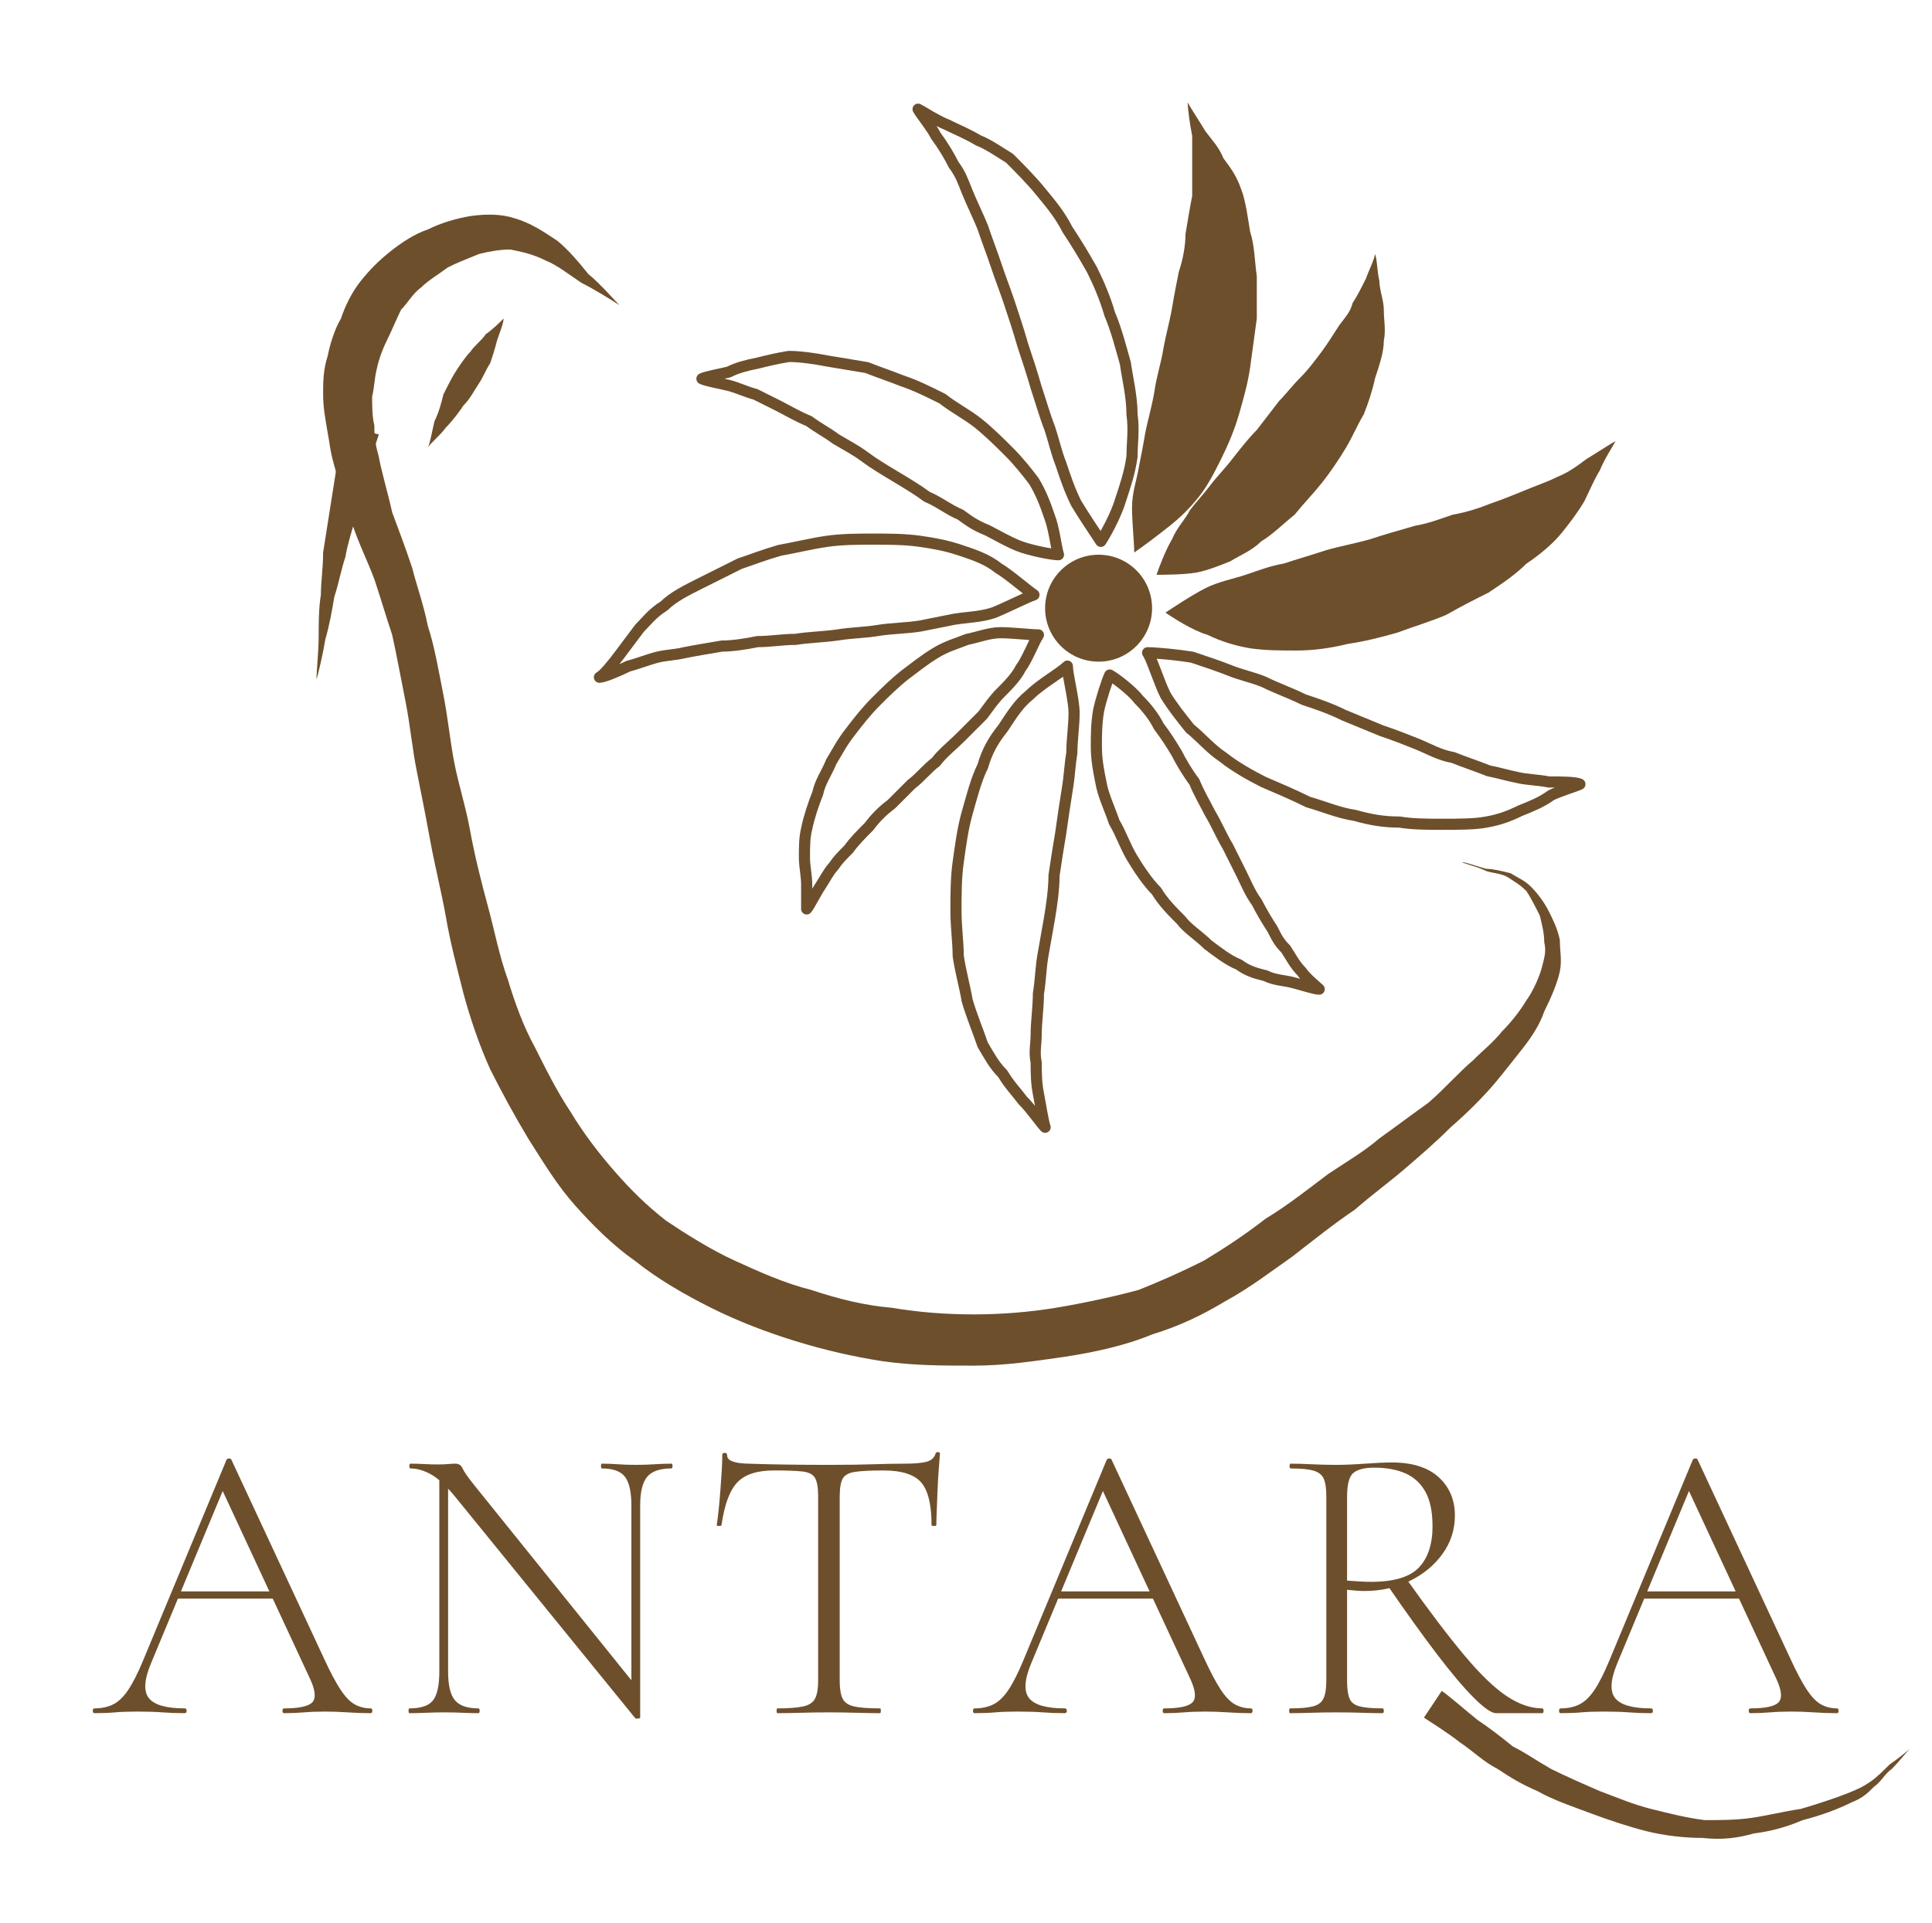
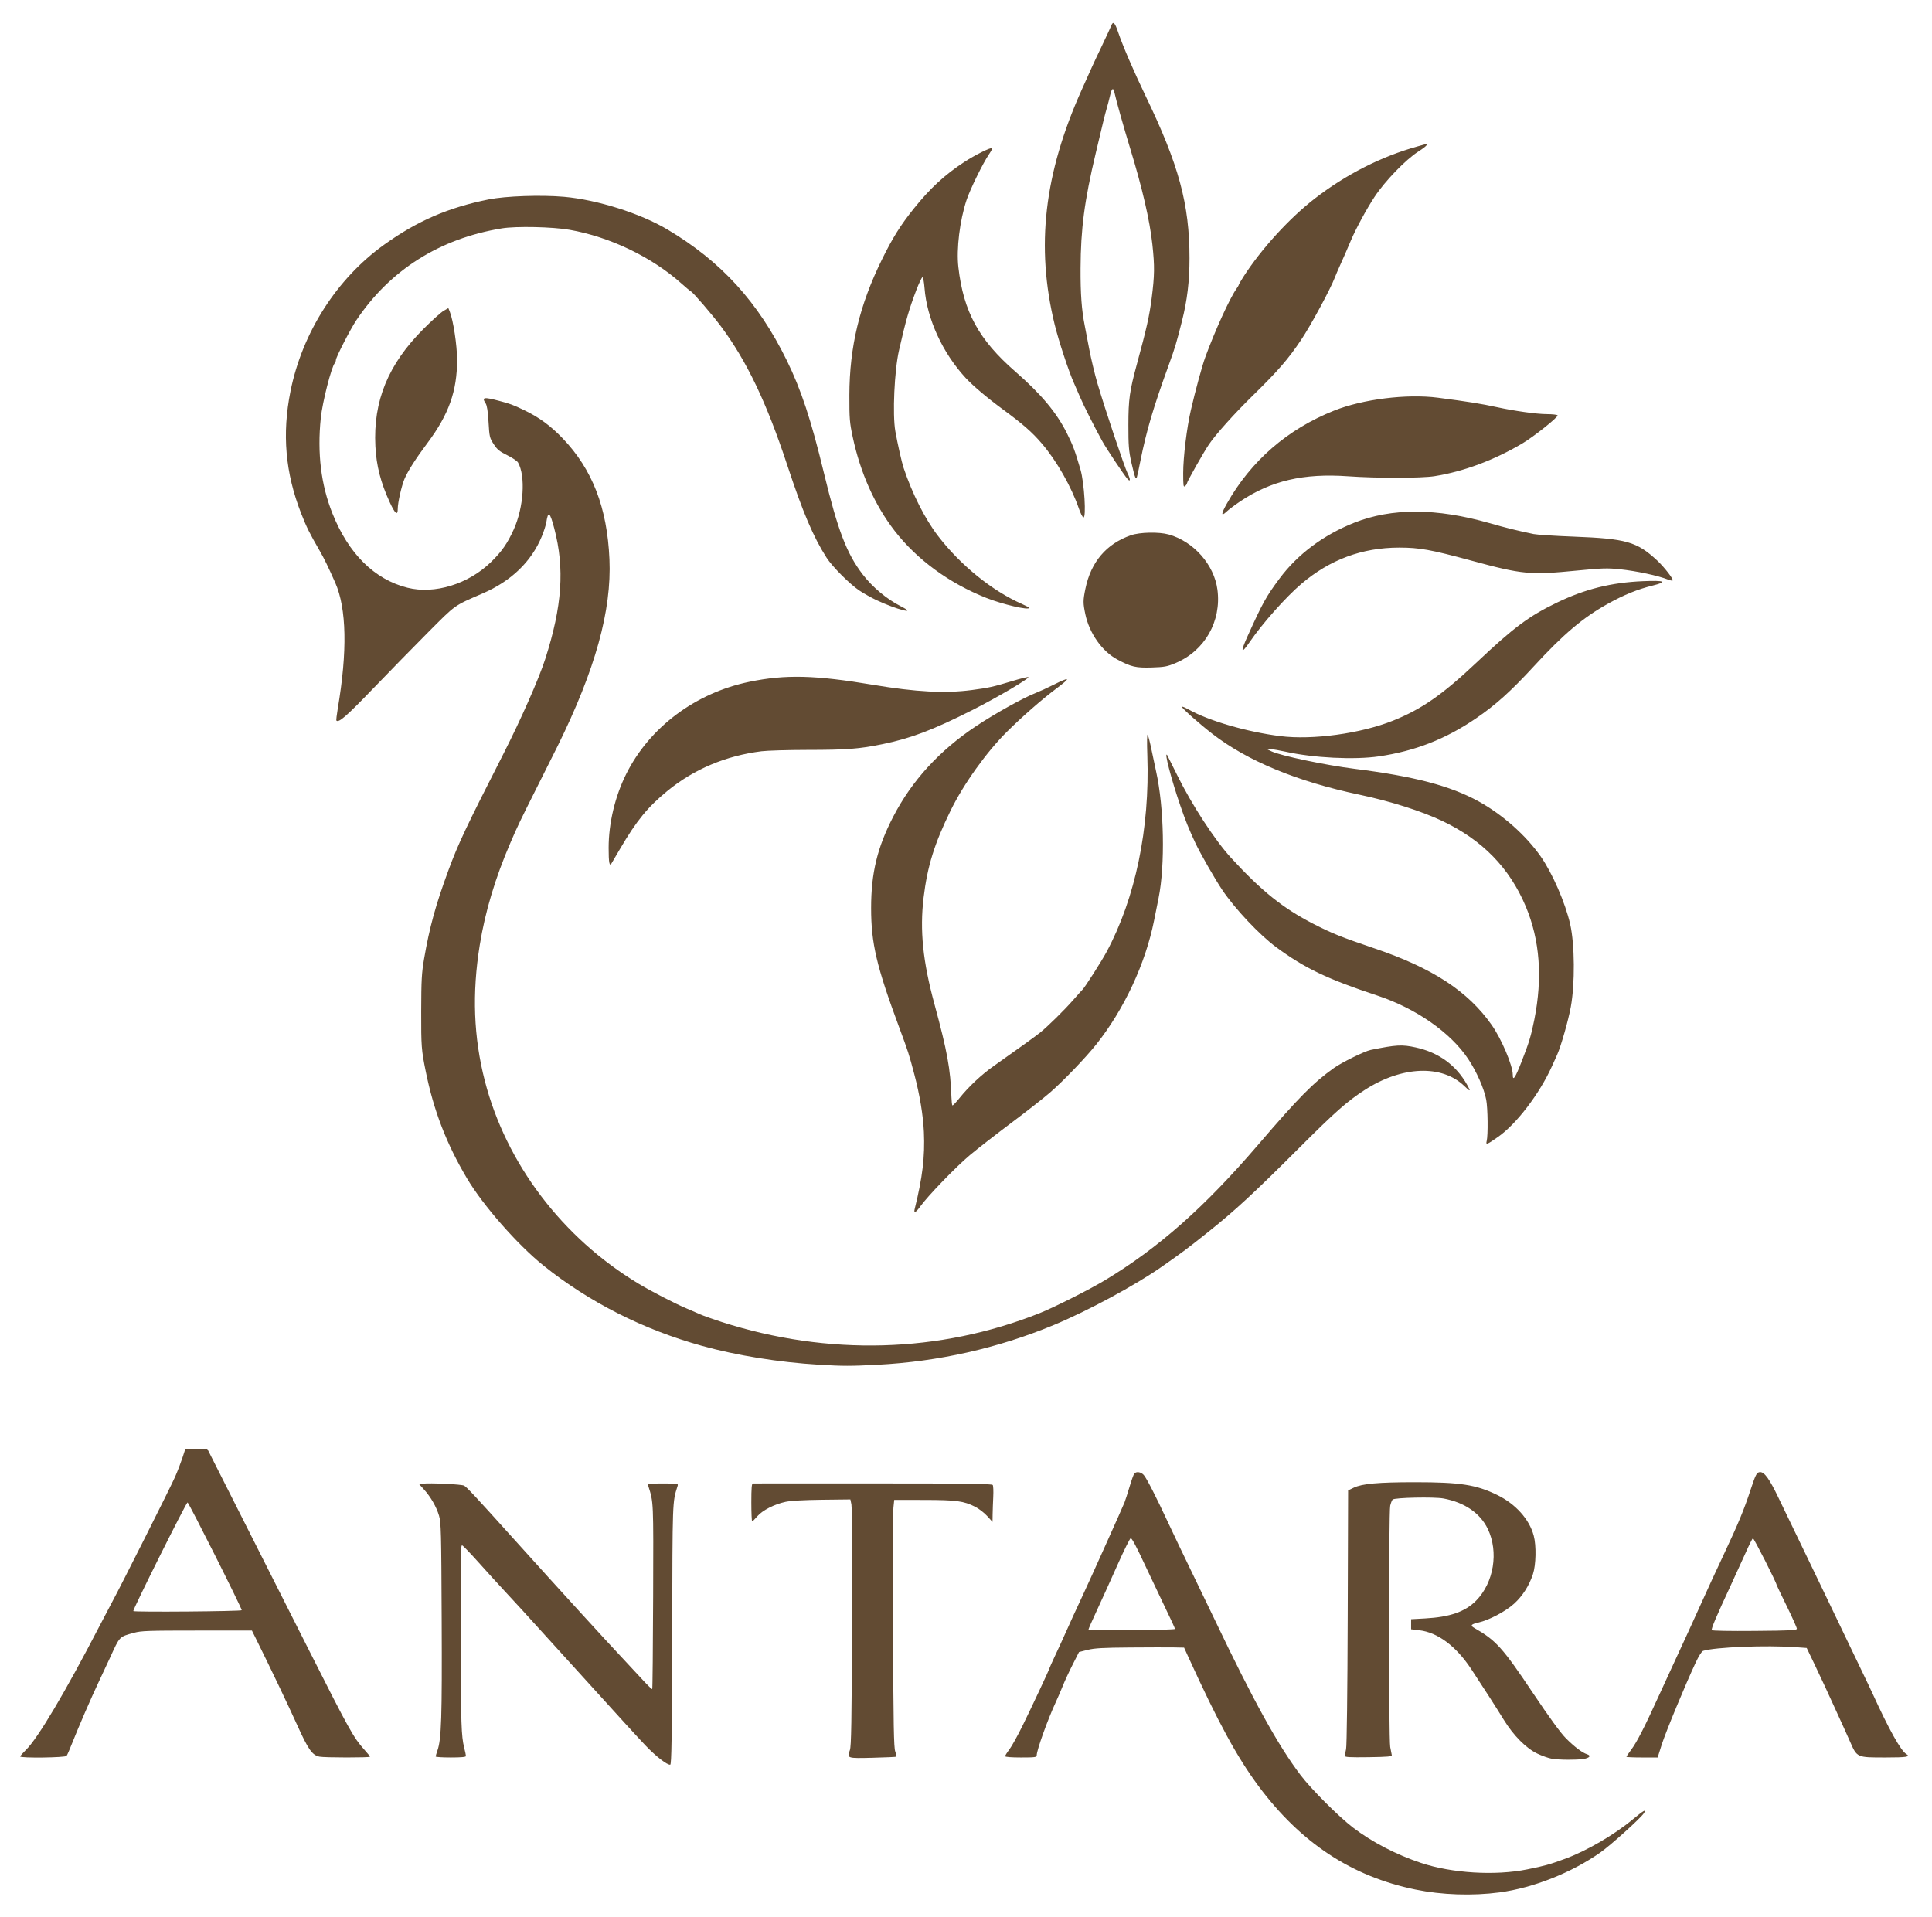
- <svg xmlns="http://www.w3.org/2000/svg" viewBox="-138 -51 867 863" width="867" height="863" role="img" color="#6E4F2C" fill="none">
-   <g fill="currentColor">
-     <path d="M 140,86 C 138,84 131,76 126,72 C 122,67 117,61 112,57 C 106,53 100,49 93,47 C 87,45 80,45 73,46 C 67,47 60,49 54,52 C 48,54 42,58 37,62 C 32,66 28,70 24,75 C 20,80 17,86 15,92 C 12,97 10,104 9,109 C 7,115 7,121 7,126 C 7,132 8,137 9,143 C 10,148 10,151 12,158 C 14,165 17,176 20,184 C 23,193 27,201 30,209 C 33,218 35,225 38,234 C 40,243 42,254 44,264 C 46,274 47,285 49,295 C 51,305 53,315 55,326 C 57,337 60,349 62,360 C 64,372 67,383 70,395 C 73,406 77,418 82,429 C 87,439 93,450 99,460 C 106,471 112,481 120,490 C 128,499 137,508 147,515 C 157,523 169,530 181,536 C 193,542 206,547 219,551 C 232,555 245,558 258,560 C 272,562 285,562 299,562 C 313,562 326,560 340,558 C 353,556 367,553 379,548 C 392,544 402,539 412,533 C 423,527 432,520 442,513 C 451,506 461,498 470,492 C 478,485 485,480 492,474 C 499,468 506,462 513,455 C 520,449 528,441 533,435 C 538,429 541,425 545,420 C 549,415 553,409 555,403 C 558,397 561,390 562,385 C 563,380 562,376 562,371 C 561,366 559,362 557,358 C 555,354 552,350 549,347 C 546,344 543,343 540,341 C 536,340 532,339 529,339 C 525,338 520,336 518,336 L 518,336 C 520,337 525,338 529,340 C 532,341 536,341 539,343 C 542,345 544,346 547,349 C 549,352 551,356 553,360 C 554,364 555,368 555,372 C 556,376 555,379 554,383 C 553,387 550,394 547,398 C 544,403 540,408 536,412 C 532,417 528,420 523,425 C 517,430 510,438 503,444 C 496,449 488,455 481,460 C 474,466 467,470 458,476 C 450,482 440,490 430,496 C 421,503 412,509 402,515 C 392,520 383,524 373,528 C 362,531 348,534 336,536 C 324,538 311,539 299,539 C 286,539 274,538 262,536 C 250,535 238,532 226,528 C 214,525 203,520 192,515 C 181,510 170,503 161,497 C 152,490 145,483 138,475 C 131,467 124,458 118,448 C 112,439 107,429 102,419 C 97,410 93,399 90,389 C 86,378 84,367 81,356 C 78,345 75,333 73,322 C 71,311 68,302 66,292 C 64,282 63,271 61,261 C 59,251 57,239 54,230 C 52,220 49,212 47,204 C 44,195 41,187 38,179 C 36,170 33,160 32,154 C 30,147 30,144 30,140 C 29,136 29,131 29,127 C 30,123 30,119 31,115 C 32,110 34,105 36,101 C 38,97 40,92 42,88 C 45,85 47,81 51,78 C 54,75 59,72 63,69 C 67,67 72,65 77,63 C 81,62 86,61 91,61 C 96,62 101,63 107,66 C 112,68 117,72 123,76 C 129,79 137,84 140,86 Z" />
-     <path d="M 16,140 C 16,143 14,153 13,159 C 12,165 11,172 10,178 C 9,184 8,191 7,197 C 7,204 6,210 6,216 C 5,222 5,229 5,235 C 5,241 4,251 4,254 L 4,254 C 5,251 7,242 8,236 C 10,229 11,223 12,217 C 14,211 15,205 17,199 C 18,193 20,187 22,180 C 23,174 25,168 27,162 C 28,156 31,147 32,144 Z" />
-     <path d="M 88,92 C 87,93 83,97 80,99 C 78,102 75,104 73,107 C 71,109 69,112 67,115 C 65,118 63,122 61,126 C 60,130 59,134 57,138 C 56,142 55,148 54,150 L 54,150 C 55,148 60,144 62,141 C 65,138 68,134 70,131 C 73,128 75,124 77,121 C 79,118 80,115 82,112 C 83,109 84,106 85,102 C 86,99 88,94 88,92 Z" />
-     <path d="M 385,224 C 388,226 397,232 404,234 C 410,237 417,239 423,240 C 430,241 436,241 444,241 C 451,241 459,240 467,238 C 474,237 482,235 489,233 C 497,230 504,228 511,225 C 518,221 524,218 530,215 C 536,211 542,207 547,202 C 553,198 559,193 563,188 C 567,183 570,179 573,174 C 575,170 577,165 580,160 C 582,155 586,149 587,147 L 587,147 C 585,148 579,152 574,155 C 570,158 566,161 561,163 C 557,165 554,166 549,168 C 544,170 537,173 531,175 C 526,177 520,179 514,180 C 508,182 503,184 497,185 C 490,187 483,189 477,191 C 470,193 464,194 457,196 C 451,198 444,200 438,202 C 432,203 427,205 421,207 C 415,209 409,210 403,213 C 397,216 388,222 385,224 Z" />
-     <path d="M 381,207 C 384,207 393,207 399,206 C 404,205 409,203 414,201 C 419,198 424,196 428,192 C 433,189 438,184 443,180 C 447,175 451,171 455,166 C 459,161 463,155 466,150 C 469,145 471,140 474,135 C 476,130 478,124 479,119 C 481,113 483,107 483,102 C 484,97 483,93 483,88 C 483,84 481,79 481,75 C 480,71 480,65 479,63 L 479,63 C 479,65 476,71 475,74 C 473,78 471,82 469,85 C 468,89 466,91 463,95 C 461,98 458,103 455,107 C 452,111 449,115 446,118 C 442,122 439,126 436,129 C 433,133 429,138 426,142 C 422,146 419,150 415,155 C 412,159 408,163 405,167 C 402,171 399,174 396,178 C 394,182 390,186 388,191 C 385,196 382,204 381,207 Z" />
-     <path d="M 371,197 C 374,195 382,189 387,185 C 392,181 396,177 400,172 C 404,167 407,161 410,155 C 413,149 416,142 418,135 C 420,128 422,121 423,114 C 424,107 425,99 426,92 C 426,85 426,79 426,73 C 425,66 425,59 423,53 C 422,47 421,39 419,34 C 417,28 414,24 411,20 C 409,15 406,12 403,8 C 400,3 396,-3 395,-5 L 395,-5 C 395,-2 396,5 397,10 C 397,14 397,19 397,24 C 397,28 397,32 397,37 C 396,42 395,48 394,54 C 394,59 393,65 391,71 C 390,76 389,81 388,87 C 387,93 385,100 384,106 C 383,112 381,118 380,125 C 379,131 377,138 376,143 C 375,149 374,154 373,159 C 372,165 370,170 370,177 C 370,183 371,193 371,197 Z" />
-     <circle cx="355" cy="222" r="24" />
-   </g>
-   <g fill="none" stroke="currentColor" stroke-width="5" stroke-linejoin="round">
-     <path d="M 356,192 C 358,189 363,180 365,173 C 367,167 369,161 370,154 C 370,148 371,142 370,135 C 370,127 368,119 367,112 C 365,105 363,97 360,90 C 358,83 355,76 352,70 C 348,63 345,58 341,52 C 338,46 334,41 329,35 C 325,30 319,24 315,20 C 310,17 306,14 301,12 C 296,9 291,7 287,5 C 282,3 276,-1 274,-2 L 274,-2 C 275,0 280,6 282,10 C 285,14 288,19 290,23 C 293,27 294,30 296,35 C 298,40 301,46 303,51 C 305,57 307,62 309,68 C 311,74 313,79 315,85 C 317,91 319,97 321,104 C 323,110 325,116 327,123 C 329,129 331,136 333,141 C 335,147 336,152 338,157 C 340,163 342,169 345,175 C 348,180 354,189 356,192 Z" />
-     <path d="M 337,198 C 336,195 335,186 333,181 C 331,175 329,170 326,165 C 323,161 319,156 315,152 C 311,148 306,143 301,139 C 296,135 290,132 285,128 C 279,125 273,122 267,120 C 262,118 256,116 251,114 C 245,113 239,112 233,111 C 228,110 221,109 216,109 C 210,110 206,111 202,112 C 197,113 193,114 189,116 C 185,117 179,118 177,119 L 177,119 C 179,120 185,121 189,122 C 193,123 197,125 201,126 C 205,128 207,129 211,131 C 215,133 220,136 225,138 C 229,141 233,143 237,146 C 242,149 246,151 250,154 C 254,157 259,160 264,163 C 269,166 274,169 278,172 C 283,174 288,178 293,180 C 297,183 300,185 305,187 C 309,189 314,192 319,194 C 324,196 334,198 337,198 Z" />
-     <path d="M 326,216 C 323,214 315,207 310,204 C 305,200 299,198 293,196 C 287,194 282,193 275,192 C 268,191 261,191 254,191 C 247,191 240,191 233,192 C 226,193 218,195 212,196 C 205,198 200,200 194,202 C 188,205 182,208 176,211 C 170,214 164,217 160,221 C 155,224 152,228 149,231 C 146,235 143,239 140,243 C 137,247 133,252 131,253 L 131,253 C 133,253 140,250 144,248 C 148,247 153,245 157,244 C 161,243 165,243 169,242 C 174,241 180,240 186,239 C 191,239 197,238 202,237 C 208,237 213,236 219,236 C 225,235 231,235 238,234 C 244,233 250,233 256,232 C 262,231 269,231 275,230 C 280,229 285,228 290,227 C 296,226 302,226 308,224 C 313,222 323,217 326,216 Z" />
-     <path d="M 328,234 C 325,234 316,233 311,233 C 306,233 301,235 296,236 C 291,238 287,239 282,242 C 277,245 272,249 268,252 C 263,256 259,260 255,264 C 251,268 247,273 244,277 C 240,282 238,286 235,291 C 233,296 230,300 229,305 C 227,310 225,316 224,321 C 223,325 223,329 223,334 C 223,338 224,342 224,346 C 224,350 224,355 224,357 L 224,357 C 225,356 228,350 230,347 C 232,344 234,340 236,338 C 238,335 240,333 243,330 C 245,327 249,323 252,320 C 255,316 258,313 262,310 C 265,307 268,304 271,301 C 275,298 278,294 282,291 C 285,287 289,284 293,280 C 296,277 300,273 303,270 C 306,266 308,263 311,260 C 314,257 318,253 320,249 C 323,245 326,237 328,234 Z" />
-     <path d="M 341,248 C 338,251 329,256 324,261 C 319,265 316,270 312,276 C 308,281 305,286 303,293 C 300,299 298,307 296,314 C 294,321 293,329 292,336 C 291,343 291,351 291,358 C 291,365 292,372 292,378 C 293,385 295,392 296,398 C 298,405 301,412 303,418 C 306,423 308,427 312,431 C 315,436 318,439 321,443 C 325,447 329,453 331,455 L 331,455 C 330,452 329,445 328,440 C 327,435 327,430 327,426 C 326,421 327,418 327,413 C 327,408 328,401 328,395 C 329,389 329,384 330,378 C 331,372 332,367 333,361 C 334,355 335,348 335,342 C 336,335 337,329 338,323 C 339,316 340,309 341,303 C 342,297 342,293 343,287 C 343,281 344,275 344,269 C 344,263 341,252 341,248 Z" />
-     <path d="M 360,252 C 359,254 356,263 355,268 C 354,274 354,279 354,284 C 354,290 355,295 356,300 C 357,306 360,312 362,318 C 365,323 367,329 370,334 C 373,339 377,345 381,349 C 384,354 388,358 392,362 C 395,366 400,369 404,373 C 408,376 413,380 418,382 C 422,385 426,386 430,387 C 434,389 438,389 442,390 C 446,391 452,393 454,393 L 454,393 C 453,392 448,388 446,385 C 443,382 441,378 439,375 C 436,372 435,370 433,366 C 431,363 428,358 426,354 C 423,350 421,345 419,341 C 417,337 415,333 413,329 C 410,324 408,319 405,314 C 403,310 400,305 398,300 C 395,296 392,291 390,287 C 387,282 385,279 382,275 C 380,271 377,267 373,263 C 370,259 362,253 360,252 Z" />
-     <path d="M 377,242 C 379,245 382,255 385,261 C 388,266 392,271 396,276 C 401,280 405,285 411,289 C 416,293 423,297 429,300 C 436,303 443,306 449,309 C 456,311 463,314 470,315 C 477,317 483,318 490,318 C 496,319 503,319 509,319 C 516,319 524,319 529,318 C 535,317 540,315 544,313 C 549,311 554,309 558,306 C 562,304 569,302 571,301 L 571,301 C 569,300 562,300 557,300 C 552,299 547,299 543,298 C 538,297 535,296 530,295 C 525,293 519,291 514,289 C 508,288 503,285 498,283 C 493,281 488,279 482,277 C 477,275 470,272 465,270 C 459,267 453,265 447,263 C 441,260 435,258 429,255 C 424,253 419,252 414,250 C 409,248 403,246 397,244 C 391,243 381,242 377,242 Z" />
-   </g>
-   <g transform="translate(-96 718)">
-     <g fill="currentColor">
-       <path transform="translate(0 0) scale(0.1792 -0.1792)" d="M200 287 209 305H468L475 287ZM694 12Q698 12 698.0 6.0Q698 0 694 0Q666 0 636.5 2.0Q607 4 580 4Q549 4 526.5 2.0Q504 0 477 0Q473 0 473.0 6.0Q473 12 477 12Q533 12 547.5 27.0Q562 42 543 84L317 570L336 587L143 123Q118 62 139.0 37.0Q160 12 228 12Q233 12 233.0 6.0Q233 0 228 0Q198 0 173.0 2.0Q148 4 110 4Q75 4 53.5 2.0Q32 0 2 0Q-2 0 -2.0 6.0Q-2 12 2 12Q29 12 49.0 22.0Q69 32 86.5 58.0Q104 84 124 132L333 635Q335 638 339.5 638.0Q344 638 345 635L577 137Q600 87 618.0 59.5Q636 32 654.0 22.0Q672 12 694 12Z" />
-       <path transform="translate(134 0) scale(0.1792 -0.1792)" d="M118 104V602L140 600V104Q140 53 157.0 32.5Q174 12 216 12Q219 12 219.0 6.0Q219 0 216 0Q197 0 176.5 1.0Q156 2 131 2Q107 2 85.0 1.0Q63 0 43 0Q41 0 41.0 6.0Q41 12 43 12Q87 12 102.5 32.5Q118 53 118 104ZM621 -11Q621 -13 616.0 -13.5Q611 -14 609 -13L157 543Q123 584 96.5 598.5Q70 613 46 613Q43 613 43.0 619.0Q43 625 46 625Q63 625 81.0 624.0Q99 623 113 623Q127 623 139.5 624.0Q152 625 158 625Q171 625 176.0 613.5Q181 602 204 573L613 65ZM621 520V-11L599 20V520Q599 571 583.0 592.0Q567 613 525 613Q523 613 523.0 619.0Q523 625 525 625Q545 625 565.5 623.5Q586 622 611 622Q634 622 657.0 623.5Q680 625 699 625Q702 625 702.0 619.0Q702 613 699 613Q656 613 638.5 592.0Q621 571 621 520Z" />
-       <path transform="translate(273 0) scale(0.1792 -0.1792)" d="M180 608Q117 608 88.5 578.0Q60 548 49 471Q49 469 43.0 469.0Q37 469 37 471Q39 483 41.5 506.0Q44 529 46.0 555.5Q48 582 49.5 606.5Q51 631 51 647Q51 652 57.0 652.0Q63 652 63 647Q63 637 72.5 632.5Q82 628 94.5 626.5Q107 625 116 625Q202 622 317 622Q388 622 429.5 623.5Q471 625 510 625Q543 625 561.5 629.5Q580 634 585 650Q586 654 591.0 654.0Q596 654 596 650Q595 635 593.0 610.0Q591 585 590.0 557.5Q589 530 588.0 506.5Q587 483 587 471Q587 469 581.0 469.0Q575 469 575 471Q575 548 549.0 578.0Q523 608 454 608Q407 608 383.5 604.5Q360 601 352.5 587.5Q345 574 345 542V81Q345 52 352.0 37.0Q359 22 380.5 17.0Q402 12 446 12Q448 12 448.0 6.0Q448 0 446 0Q420 0 387.5 1.0Q355 2 317 2Q281 2 248.5 1.0Q216 0 189 0Q187 0 187.0 6.0Q187 12 189 12Q232 12 254.0 17.0Q276 22 283.5 37.0Q291 52 291 81V544Q291 576 283.0 589.5Q275 603 251.0 605.5Q227 608 180 608Z" />
-       <path transform="translate(395 0) scale(0.1792 -0.1792)" d="M200 287 209 305H468L475 287ZM694 12Q698 12 698.0 6.0Q698 0 694 0Q666 0 636.5 2.0Q607 4 580 4Q549 4 526.5 2.0Q504 0 477 0Q473 0 473.0 6.0Q473 12 477 12Q533 12 547.5 27.0Q562 42 543 84L317 570L336 587L143 123Q118 62 139.0 37.0Q160 12 228 12Q233 12 233.0 6.0Q233 0 228 0Q198 0 173.0 2.0Q148 4 110 4Q75 4 53.5 2.0Q32 0 2 0Q-2 0 -2.0 6.0Q-2 12 2 12Q29 12 49.0 22.0Q69 32 86.5 58.0Q104 84 124 132L333 635Q335 638 339.5 638.0Q344 638 345 635L577 137Q600 87 618.0 59.5Q636 32 654.0 22.0Q672 12 694 12Z" />
-       <path transform="translate(529 0) scale(0.1792 -0.1792)" d="M560 0Q543 0 504.0 39.0Q465 78 410.0 150.5Q355 223 287 322L335 337Q421 216 481.0 144.5Q541 73 587.0 42.5Q633 12 676 12Q679 12 679.0 6.0Q679 0 676 0Q631 0 602.5 0.0Q574 0 560 0ZM299 628Q376 628 416.5 591.0Q457 554 457 495Q457 442 426.0 399.0Q395 356 343.5 331.0Q292 306 230 306Q221 306 209.0 307.0Q197 308 187 309V81Q187 52 193.0 37.0Q199 22 218.5 17.0Q238 12 276 12Q279 12 279.0 6.0Q279 0 276 0Q252 0 223.5 1.0Q195 2 160 2Q128 2 98.0 1.0Q68 0 44 0Q42 0 42.0 6.0Q42 12 44 12Q82 12 101.5 17.0Q121 22 128.0 37.0Q135 52 135 81V544Q135 573 128.5 587.5Q122 602 103.0 607.5Q84 613 46 613Q43 613 43.0 619.0Q43 625 46 625Q69 625 98.5 623.5Q128 622 160 622Q191 622 232.0 625.0Q273 628 299 628ZM401 468Q401 522 383.5 554.0Q366 586 333.5 600.5Q301 615 255 615Q219 615 203.0 602.0Q187 589 187 542V332Q201 331 217.5 330.0Q234 329 247 329Q333 329 367.0 365.0Q401 401 401 468Z" />
-       <path transform="translate(658 0) scale(0.1792 -0.1792)" d="M200 287 209 305H468L475 287ZM694 12Q698 12 698.0 6.0Q698 0 694 0Q666 0 636.5 2.0Q607 4 580 4Q549 4 526.5 2.0Q504 0 477 0Q473 0 473.0 6.0Q473 12 477 12Q533 12 547.5 27.0Q562 42 543 84L317 570L336 587L143 123Q118 62 139.0 37.0Q160 12 228 12Q233 12 233.0 6.0Q233 0 228 0Q198 0 173.0 2.0Q148 4 110 4Q75 4 53.5 2.0Q32 0 2 0Q-2 0 -2.0 6.0Q-2 12 2 12Q29 12 49.0 22.0Q69 32 86.5 58.0Q104 84 124 132L333 635Q335 638 339.5 638.0Q344 638 345 635L577 137Q600 87 618.0 59.5Q636 32 654.0 22.0Q672 12 694 12Z" />
-       <path d="M 597,2 C 600,4 608,9 613,13 C 619,17 624,22 630,25 C 636,29 641,32 648,35 C 655,39 664,42 672,45 C 680,48 689,51 697,53 C 705,55 714,56 722,56 C 731,57 738,56 745,54 C 753,53 760,51 767,48 C 775,46 783,43 789,40 C 794,38 796,36 799,33 C 802,31 804,27 807,25 C 810,22 814,17 815,16 L 815,16 C 814,17 809,21 806,23 C 803,26 800,29 797,31 C 794,33 792,34 787,36 C 782,38 773,41 766,43 C 759,44 751,46 744,47 C 737,48 730,48 723,48 C 715,47 707,45 699,43 C 691,41 684,38 676,35 C 669,32 660,28 654,25 C 647,21 643,18 637,15 C 632,11 627,7 621,3 C 616,-1 608,-8 605,-10 Z" />
-     </g>
-   </g>
+ <svg xmlns="http://www.w3.org/2000/svg" viewBox="251 240 765 759" role="img" color="#624B33" fill="none">
+   <path d="M844.75 989.43C858.13 987.65 873.3 981.64 884.73 973.59C888.84 970.69 900.58 960.11 901.88 958.12C903.16 956.19 901.9 956.88 897.5 960.53C890.14 966.65 879.27 972.98 870.75 976.11C864.55 978.39 862.73 978.9 855.75 980.31C843.07 982.89 825.88 981.84 813.67 977.76C803.78 974.45 794.29 969.52 786.75 963.77C781.1 959.46 770.23 948.59 765.99 943C757.07 931.26 747.3 913.56 732.01 881.5C729.98 877.24 725.75 868.46 722.61 862C719.47 855.54 715.47 847.17 713.72 843.4C708.73 832.66 704.99 825.35 703.86 824.12C702.72 822.89 700.91 822.65 700.12 823.62C699.84 823.97 699.02 826.27 698.28 828.75C697.55 831.23 696.64 834.04 696.27 835C695.56 836.85 682.93 864.94 679.75 871.75C676.7 878.28 674.99 882 672.99 886.5C671.95 888.84 670.07 892.95 668.8 895.64C667.54 898.34 666.5 900.64 666.5 900.77C666.5 901.16 659.64 915.8 655.89 923.43C653.94 927.38 651.6 931.6 650.68 932.81C649.75 934.02 649 935.23 649 935.5C649 935.81 651.45 936 655.25 936C660.87 936 661.5 935.91 661.5 935.12C661.51 933.08 665.85 920.98 669.09 914C669.92 912.21 671.18 909.29 671.89 907.5C672.6 905.71 674.32 902 675.72 899.25L678.25 894.25L681.65 893.4C684.36 892.72 687.78 892.53 698.4 892.45C705.74 892.39 713.57 892.38 715.8 892.42L719.85 892.5L721.5 896.12C733.33 922.08 740.78 935.8 749.27 947.25C765.98 969.78 786.22 983.14 811.5 988.31C821.95 990.45 834.04 990.85 844.75 989.43ZM517.16 887.25C517.29 833.46 517.24 835 519.26 828.62C519.62 827.5 519.62 827.5 513.5 827.5C507.38 827.5 507.38 827.5 507.74 828.62C509.79 835.08 509.75 834.08 509.62 872.21C509.55 892.27 509.39 908.78 509.26 908.91C509.13 909.04 507.5 907.48 505.64 905.45C503.78 903.41 500.34 899.72 498 897.23C490.59 889.36 472.35 869.37 454.25 849.27C439.25 832.61 435.83 828.95 434.78 828.36C433.79 827.81 421.27 827.21 418.35 827.58L416.95 827.75L418.85 829.84C421.54 832.8 423.81 836.75 424.84 840.25C425.65 842.98 425.74 846.69 425.89 881.5C426.06 920.29 425.79 928.71 424.21 933.25C423.83 934.35 423.51 935.42 423.51 935.62C423.5 935.83 426.2 936 429.5 936C433.55 936 435.5 935.82 435.5 935.45C435.5 935.14 435.18 933.62 434.79 932.07C433.67 927.57 433.5 922.46 433.44 892.5C433.37 855.15 433.41 852 433.98 852C434.24 852 437.22 855.09 440.6 858.87C443.98 862.65 448.44 867.55 450.5 869.75C454.63 874.16 458.15 878.02 473.99 895.5C498.41 922.43 502.94 927.4 506.69 931.35C510.7 935.55 515.23 939.06 516.39 938.86C516.9 938.77 517.05 928.61 517.16 887.25ZM877.96 936.59C880.43 936.21 881.16 935.27 879.4 934.72C877.52 934.13 874.45 931.82 871.07 928.43C868.95 926.31 864.58 920.31 857.96 910.44C845.93 892.47 843.35 889.61 834.75 884.71C833.06 883.75 833.45 883.24 836.37 882.58C840.62 881.62 847.11 878.2 850.51 875.12C853.87 872.08 856.49 867.97 857.99 863.4C859.2 859.72 859.36 852.13 858.3 848.18C856.57 841.68 851.14 835.63 843.85 832.06C835.5 827.98 829.22 827 811.29 827C796.74 827 790.34 827.58 787.02 829.18L784.8 830.25L784.64 880.43C784.55 909.89 784.28 931.47 784 932.68C783.74 933.82 783.52 935.04 783.51 935.39C783.5 935.88 785.55 935.99 792.88 935.89C800.7 935.77 802.22 935.63 802.09 935.03C802.01 934.64 801.73 933.2 801.47 931.84C800.86 928.65 800.87 838.92 801.47 836.31C801.72 835.25 802.15 834.15 802.43 833.87C803.22 833.08 818.91 832.76 822.6 833.45C830.96 835.02 837.11 839.26 840.11 845.5C844.48 854.63 842.51 866.75 835.49 873.9C831.16 878.3 825.08 880.42 815.25 880.95L809.75 881.25L809.75 883.25L809.75 885.25L813 885.63C820.3 886.49 827.53 891.9 833.56 901.01C837.7 907.26 843.4 916.14 846.51 921.19C850.3 927.33 855.31 932.37 859.7 934.46C861.6 935.37 864.19 936.28 865.45 936.49C868.34 936.98 875.05 937.03 877.96 936.59ZM605.96 935.69C606.07 935.58 605.86 934.66 605.48 933.62C604.92 932.1 604.76 923.29 604.61 886C604.52 860.84 604.58 838.84 604.76 837.12L605.08 834L616.91 834.02C629.75 834.04 632.56 834.42 637.15 836.74C638.58 837.46 640.71 839.1 641.88 840.39L644 842.72L644.04 839.74C644.07 838.09 644.18 834.95 644.29 832.75C644.4 830.55 644.31 828.46 644.09 828.11C643.76 827.61 634.19 827.48 596.71 827.48C570.88 827.49 549.47 827.49 549.12 827.49C548.65 827.5 548.5 829.34 548.5 835C548.5 839.12 548.65 842.5 548.83 842.5C549.01 842.5 549.92 841.61 550.85 840.52C552.9 838.12 557.65 835.7 562.1 834.76C564.16 834.33 569.5 834.03 576.55 833.95L587.72 833.82L588.13 835.79C588.36 836.87 588.47 858.79 588.37 884.5C588.23 921.84 588.06 931.62 587.53 933.08C586.33 936.36 586.34 936.37 596.58 936.11C601.62 935.98 605.84 935.79 605.96 935.69ZM277.36 935.38C277.62 935.03 278.59 932.84 279.5 930.5C281.93 924.32 287.21 912.12 290.11 906.03C291.49 903.13 293.49 898.84 294.56 896.5C298.51 887.87 298.13 888.27 304.05 886.63C306.88 885.85 309.74 885.75 329 885.75L350.75 885.75L352.61 889.5C358.44 901.29 364.89 914.8 368.6 923C373.08 932.91 374.62 935.1 377.53 935.68C379.56 936.09 397.5 936.1 397.5 935.7C397.5 935.53 396.46 934.24 395.18 932.82C391.02 928.19 389.23 924.98 373.81 894.44C365.43 877.84 352.83 852.89 345.82 839L333.07 813.75L328.74 813.75L324.41 813.75L323.27 817.25C322.64 819.17 321.32 822.61 320.33 824.87C318.66 828.72 298.55 868.7 295.5 874.25C294.75 875.62 292.5 879.9 290.51 883.75C276.9 910.03 265.99 928.42 261.29 932.98C260.03 934.21 259 935.39 259 935.6C259 936.31 276.81 936.08 277.36 935.38ZM908.96 930.96C910.52 926.05 918.35 907.12 922.43 898.42C923.6 895.9 924.83 893.96 925.36 893.79C930.08 892.3 950.35 891.48 962.07 892.33L966.39 892.64L969.41 898.94C971.06 902.41 972.98 906.49 973.67 908C974.36 909.51 976.37 913.9 978.14 917.75C979.92 921.6 982.34 926.97 983.54 929.69C986.34 936.08 986.16 936 997.73 936C1005.98 936 1007.63 935.72 1005.83 934.65C1003.69 933.38 998.91 924.82 992.57 910.91C991.98 909.62 989.79 905 987.69 900.66C985.59 896.31 982.58 890.05 981.01 886.75C979.43 883.45 976.84 878.05 975.25 874.75C973.66 871.45 970.85 865.6 969 861.75C967.15 857.9 964.06 851.49 962.13 847.5C960.2 843.51 957.05 836.99 955.14 833C951.7 825.82 949.68 823 947.99 823C946.67 823 946.2 823.83 944.33 829.52C941.5 838.12 939.55 842.83 933.49 855.75C929.28 864.74 927.84 867.84 925.75 872.5C923.14 878.32 916.35 893.15 913.5 899.25C912.34 901.73 909.73 907.42 907.68 911.91C902.25 923.86 899.14 929.92 896.95 932.85C895.88 934.29 895 935.58 895 935.73C895 935.88 897.78 936 901.18 936L907.37 936L908.96 930.96ZM682 885.32C682 885.09 683.53 881.6 685.41 877.57C687.28 873.55 690.94 865.47 693.53 859.64C696.13 853.8 698.48 849.09 698.75 849.17C699.29 849.33 701.05 852.66 704.35 859.75C705.5 862.23 708.27 868.08 710.51 872.75C715.36 882.87 716.18 884.63 716.22 885.12C716.24 885.32 708.54 885.55 699.12 885.62C689.71 885.69 682 885.56 682 885.32ZM928.8 885.58C928.5 885.09 930.6 880.14 936.36 867.75C938.28 863.62 940.93 857.82 942.25 854.86C943.56 851.9 944.84 849.35 945.08 849.2C945.42 848.99 954.5 866.88 954.5 867.74C954.5 867.83 956.3 871.58 958.5 876.08C960.69 880.57 962.49 884.59 962.49 885C962.5 885.65 960.24 885.77 945.79 885.89C935.99 885.98 928.96 885.85 928.8 885.58ZM303.78 878.03C303.5 877.54 324.73 835.02 325.26 835.01C325.71 835 346.65 876.62 346.72 877.69C346.75 878.15 304.05 878.5 303.78 878.03ZM598.5 780.48C622.63 779.23 646.12 773.93 668.25 764.75C681.7 759.17 700.58 748.98 711 741.67C719.63 735.62 720.92 734.65 729.23 728.03C739.88 719.55 747.6 712.42 765.26 694.76C779.73 680.29 784.32 676.23 791.37 671.66C806.13 662.12 821.98 661.51 830.88 670.15C833.27 672.47 833.47 672.37 831.94 669.64C827.59 661.84 820.65 656.79 811.56 654.81C806.12 653.62 803.94 653.74 793.75 655.8C791.33 656.3 782.27 660.75 779.14 662.99C770.95 668.84 765.24 674.63 749.12 693.42C727.89 718.17 709.74 734.21 688.5 747.02C682.38 750.71 668.5 757.71 662.75 760.01C623.08 775.85 578.83 777.08 536.72 763.53C533.31 762.43 529.56 761.1 528.38 760.57C527.21 760.04 524.79 758.99 523 758.25C518.44 756.35 509.06 751.51 503.87 748.39C473.65 730.18 451.38 700.79 442.96 668C438.53 650.75 437.88 633.36 440.97 614.25C443.09 601.07 447.09 587.72 453.11 573.75C456.04 566.96 456.68 565.61 463.89 551.25C467.89 543.27 471.45 536.19 471.78 535.5C486.71 505.25 493.21 481.82 492.32 461.5C491.43 441.03 485.57 425.88 473.78 413.58C469.03 408.62 464.36 405.2 458.5 402.4C454.13 400.32 453.04 399.91 448.75 398.78C442.5 397.13 441.67 397.28 443.29 399.74C443.83 400.57 444.19 402.84 444.44 407.12C444.78 412.99 444.88 413.42 446.47 415.87C447.85 418.01 448.76 418.76 451.82 420.27C453.85 421.27 455.79 422.58 456.12 423.17C459.17 428.57 458.37 440.92 454.41 449.7C451.9 455.24 449.71 458.38 445.45 462.55C436.5 471.31 423.07 475.45 412.34 472.75C399.26 469.47 388.98 459.28 382.6 443.25C378.11 431.96 376.59 419.48 378.02 405.57C378.66 399.28 382.23 385.31 383.58 383.78C383.81 383.51 384 382.98 384 382.59C384 381.52 389.75 370.33 392.1 366.82C405.46 346.88 425.17 334.44 449.75 330.44C455.37 329.52 469.77 329.83 476.5 331.01C492.5 333.82 509.05 341.76 520.81 352.26C522.65 353.91 524.35 355.33 524.59 355.42C525.38 355.73 533.06 364.67 536.47 369.25C546.71 383 554.55 399.42 562.76 424.31C568.9 442.92 573.02 452.6 578.28 460.84C580.56 464.4 587.42 471.28 591.25 473.85C592.9 474.96 595.94 476.66 598 477.64C606.04 481.42 614.62 483.62 607.75 480.13C602.17 477.3 596.49 472.56 592.61 467.5C586.23 459.19 582.74 450.04 577.23 427.25C572.16 406.26 568.23 394.35 562.54 382.74C551.18 359.56 536.56 343.53 515.25 330.87C504.51 324.49 487.49 319.11 474.37 317.95C465.23 317.14 451.27 317.63 444.5 318.98C428.5 322.19 416.19 327.52 403.12 336.9C384.33 350.37 370.7 371.7 366.03 394.92C362.63 411.84 363.97 427.26 370.24 443.31C372.41 448.85 373.55 451.14 377.64 458.21C379.37 461.21 380.92 464.39 383.74 470.75C388.26 480.96 388.6 498.01 384.73 520.7C384.32 523.14 384.08 525.25 384.21 525.38C385.15 526.31 388.15 523.7 398.56 512.88C404.98 506.21 414.85 496.11 420.49 490.44C431.62 479.27 430.56 480.02 442.21 474.97C453.45 470.09 461.42 462.4 465.52 452.45C466.34 450.46 467.16 447.91 467.33 446.79C468.03 442.16 468.76 442.74 470.47 449.27C474.63 465.13 473.6 480.07 466.91 500.94C464.43 508.7 457.3 524.86 450.36 538.5C435.57 567.52 432.45 574.12 428.62 584.5C423.49 598.41 421.07 607.23 418.92 619.75C417.96 625.39 417.81 628.14 417.78 640.5C417.75 654.35 417.86 655.82 419.57 664.25C422.72 679.83 427.78 692.97 435.92 706.68C442.28 717.4 455.85 732.87 466.19 741.19C484.17 755.64 505.71 766.56 529 773.01C542.82 776.83 559.41 779.51 575.25 780.46C584.82 781.04 587.75 781.04 598.5 780.48ZM615.32 717.88C618.32 713.66 629.56 702.03 635.09 697.41C638.2 694.81 645.59 689.07 651.5 684.64C657.41 680.22 664.29 674.83 666.77 672.67C671.97 668.17 680.85 658.92 685.06 653.63C696.11 639.75 704.57 621.62 707.98 604.5C708.55 601.61 709.35 597.64 709.75 595.68C712.39 582.6 711.95 559.72 708.77 545.5C708.37 543.71 707.56 539.89 706.97 537C706.38 534.11 705.69 531.41 705.44 531C705.17 530.55 705.11 533.8 705.3 539.25C706.32 568.06 700.57 595.7 689.16 616.98C687.13 620.77 680.37 631.34 679.56 632C679.39 632.14 677.79 633.92 676 635.97C672.42 640.06 665.84 646.54 662.74 649.02C660.88 650.5 654.37 655.19 644.5 662.15C639.63 665.58 634.55 670.34 630.9 674.9C629.51 676.63 628.26 677.92 628.11 677.77C627.96 677.62 627.79 676.21 627.74 674.63C627.35 663.32 626.09 656.41 621.03 637.75C616.41 620.77 615.16 608.44 616.71 595.5C618.21 583.07 620.98 574.11 627.4 561.02C632.56 550.48 641.65 537.77 649.8 529.71C655.8 523.76 663.71 516.85 669.12 512.81C675.22 508.26 674.93 507.8 668.11 511.22C665.67 512.45 662.45 513.92 660.96 514.5C656.14 516.38 644.94 522.62 637.5 527.57C622.95 537.26 612.06 549.16 604.65 563.5C598.37 575.66 595.93 585.75 595.93 599.6C595.93 613.57 598.05 622.63 607 646.75C610.68 656.67 610.88 657.3 613.05 665.5C615.19 673.59 616.52 681.63 616.83 688.3C617.27 698.09 616.28 706.33 613.16 718.88C612.73 720.64 613.66 720.2 615.32 717.88ZM844.12 690.28C851.44 685.17 860.61 673.15 865.52 662.25C866.38 660.33 867.3 658.3 867.55 657.75C869.07 654.4 871.98 644.2 872.98 638.75C874.66 629.56 874.54 614.01 872.74 606.06C870.81 597.55 865.68 585.77 861.04 579.15C855.15 570.76 845.94 562.6 836.5 557.39C825.34 551.23 811.01 547.46 787.5 544.5C775.9 543.04 758.17 539.32 754.5 537.58L752.25 536.51L754.25 536.69C755.35 536.78 757.93 537.23 759.98 537.69C770.96 540.16 787.28 540.98 797 539.55C811.32 537.45 823.43 532.71 835.48 524.47C843.22 519.19 849.25 513.76 858.29 503.94C870.16 491.04 877.83 484.56 887.75 479.05C894.01 475.57 899.45 473.36 905.37 471.9C911.51 470.38 910.23 469.79 901.55 470.16C888.99 470.69 878.62 473.28 867.5 478.64C856.35 484.02 850.44 488.43 835.5 502.53C822.08 515.19 813.81 520.93 802.5 525.44C789.73 530.53 770.76 533.13 758 531.54C744.81 529.89 729.69 525.5 721.62 520.97C720.18 520.16 719 519.69 719 519.92C719 520.52 725.83 526.58 731 530.59C744.92 541.37 764.57 549.51 789.27 554.72C801.58 557.32 813.9 561.23 822.14 565.15C837.96 572.67 848.74 583.72 855.15 599C860.73 612.31 861.85 627.16 858.53 643.82C857.24 650.26 856.43 652.94 853.42 660.62C850.95 666.92 850 668.31 850 665.62C850 661.99 845.53 651.43 841.64 645.9C832.28 632.56 818.2 623.36 795.25 615.59C782.12 611.14 778.42 609.65 771.1 605.9C759.02 599.7 750.53 592.89 738.46 579.74C732.05 572.75 722.85 558.63 717.13 547C715.03 542.74 713.25 539.16 713.16 539.04C711.83 537.3 714.75 548.55 718.34 559C720.43 565.07 721.81 568.51 724.38 573.97C726.25 577.95 732.18 588.31 734.93 592.39C740 599.93 749.74 610.27 756.39 615.16C767.66 623.46 776.61 627.74 796.36 634.27C811.67 639.34 825.38 648.91 832.36 659.4C835.68 664.39 838.61 671.02 839.48 675.5C840.12 678.82 840.25 689.59 839.67 691.89C839.26 693.52 839.75 693.34 844.12 690.28ZM496.55 576.12C503.08 564.99 507.45 559.65 515.22 553.27C525.71 544.65 538.39 539.3 552.51 537.53C554.83 537.24 563.03 537 570.74 536.99C586.29 536.98 591.31 536.6 600.5 534.7C611.71 532.4 620.37 529.11 636 521.22C645.77 516.29 659.07 508.44 658.16 508.14C657.87 508.04 654.97 508.76 651.73 509.75C644.29 512 642.55 512.39 635.8 513.28C625.24 514.67 613.7 514.06 596.83 511.23C573.74 507.35 562.05 507.06 547.75 510.01C526.38 514.41 508.19 528.02 498.96 546.52C494.52 555.41 492 566.01 492 575.79C492 581.63 492.31 583.31 493.14 581.92C493.36 581.55 494.89 578.94 496.55 576.12ZM716.5 502.59C728.04 497.73 734.7 486.05 733.06 473.53C731.76 463.62 723.65 454.43 713.75 451.66C709.88 450.58 702.35 450.74 698.79 451.97C689.09 455.35 682.97 462.54 680.79 473.1C679.82 477.81 679.82 478.81 680.75 483.25C682.34 490.8 687.4 497.98 693.41 501.18C698.89 504.11 700.75 504.54 707 504.35C712.11 504.19 713.17 503.99 716.5 502.59ZM745.95 494.09C750.84 486.93 760.17 476.43 766.25 471.26C777.57 461.61 790.32 456.88 805 456.86C813.01 456.85 817.62 457.68 833.5 461.99C853.95 467.53 856.77 467.79 875.75 465.93C885.31 464.99 887.47 464.93 892.25 465.42C899.03 466.13 907.63 467.97 911.64 469.58C912.41 469.88 913.16 470.01 913.31 469.86C913.74 469.43 909.93 464.52 907.19 461.98C899.15 454.51 894.94 453.31 874 452.51C866.71 452.24 859.62 451.77 858.25 451.49C851.35 450.04 847.58 449.11 840.75 447.16C819.74 441.16 802.06 441.12 787.18 447.03C775.02 451.86 764.79 459.51 757.65 469.11C752.33 476.26 750.98 478.69 745.06 491.8C742.05 498.44 742.39 499.3 745.95 494.09ZM658.5 480.72C658.5 480.57 657.21 479.87 655.62 479.17C643.77 473.93 631.32 463.83 622.41 452.22C617.26 445.51 612.22 435.54 608.78 425.25C608.06 423.12 606.39 415.69 605.52 410.79C604.35 404.19 605.14 386.78 606.97 378.75C609.7 366.76 610.94 362.46 613.86 354.81C614.9 352.1 615.98 349.85 616.25 349.81C616.53 349.78 616.9 351.67 617.08 354.08C618 366.2 624.2 379.75 633.34 389.64C636.26 392.8 641.9 397.57 648.04 402.08C656.01 407.94 659.65 411.12 663.51 415.63C669.37 422.45 675.24 432.77 678.22 441.47C678.83 443.24 679.62 444.79 679.98 444.91C681.19 445.31 680.34 431.12 678.84 426C676.65 418.49 675.85 416.34 673.42 411.5C669.31 403.31 663.22 396.04 653 387.13C638.53 374.51 632.5 363.45 630.48 345.8C629.66 338.6 631.02 327.39 633.71 319.25C635.14 314.94 640.21 304.6 642.61 301.09C643.43 299.9 643.99 298.82 643.85 298.69C643.41 298.24 637.08 301.38 632.87 304.13C625.09 309.21 619.28 314.58 612.84 322.61C607.57 329.19 604.46 334.15 600.23 342.75C591.34 360.8 587.37 377.36 587.32 396.5C587.3 405.75 587.43 407.36 588.63 413C591.67 427.28 597.38 440.07 605.27 450.25C614.1 461.63 626.86 470.97 641.5 476.77C648.05 479.37 658.5 481.8 658.5 480.72ZM742 438.61C754.28 430.36 767.16 427.36 784.85 428.62C796.06 429.42 813.8 429.4 819 428.58C830.5 426.75 842.49 422.29 853.75 415.64C858.28 412.96 868.13 405.11 867.74 404.48C867.58 404.22 865.65 404 863.46 404C859.54 404 850.6 402.75 843.75 401.25C837.65 399.91 832.18 399.04 820.35 397.5C808.03 395.91 790.63 398.07 779.25 402.61C760.78 409.97 746.38 422.47 736.79 439.44C734.48 443.51 734.42 444.74 736.62 442.66C737.52 441.82 739.94 440 742 438.61ZM408.5 441.45C408.5 439.09 409.99 432.49 411.13 429.75C412.46 426.58 415.58 421.68 420.29 415.39C428.71 404.12 432.01 394.85 431.99 382.5C431.98 376.69 430.49 366.91 429.08 363.38L428.53 362.02L426.64 363.11C425.6 363.71 422.04 366.91 418.73 370.22C404.68 384.29 398.73 398.78 399.64 416.75C400.03 424.44 401.75 431.13 405.33 438.91C407.47 443.55 408.5 444.38 408.5 441.45ZM721 431.37C721 430.76 727.58 419.13 729.67 416.03C732.44 411.95 739.86 403.68 747.28 396.44C757.03 386.9 761.1 382.21 766.2 374.59C770 368.93 777.73 354.64 779.51 350C779.87 349.04 780.84 346.79 781.65 345C783.08 341.85 784.14 339.41 785.9 335.25C787.88 330.57 792.05 322.88 795.25 318C799.35 311.76 807.61 303.21 812.62 300.01C816 297.86 817 296.64 814.88 297.26C814.26 297.44 813.08 297.77 812.25 298C797.99 301.96 784 309.06 771.67 318.59C761.51 326.44 750.37 338.65 743.34 349.63C742.33 351.22 741.5 352.65 741.5 352.81C741.5 352.97 741.08 353.69 740.56 354.42C737.93 358.12 732.02 371.1 728.23 381.5C726.98 384.92 724.34 394.62 722.56 402.32C720.92 409.37 719.5 421.03 719.5 427.38C719.5 432.43 719.59 433.05 720.25 432.5C720.66 432.16 721 431.65 721 431.37ZM697.5 427.49C696.29 425.13 688.4 401.59 685.52 391.74C684.47 388.16 683.02 382.08 682.29 378.24C681.56 374.4 680.77 370.24 680.52 369C679.28 362.82 678.81 356.37 678.86 346.25C678.93 330.62 680.38 319.58 684.85 300.75C688.17 286.74 688.41 285.75 689.2 283C689.64 281.49 690.24 279.18 690.54 277.88C691.21 274.93 691.81 274.5 692.27 276.62C692.92 279.65 695.89 290.21 698.42 298.5C703.3 314.44 706.25 327.18 707.29 336.75C708.23 345.46 708.18 349.06 707.01 358.16C706.11 365.16 705.03 370 701.22 384C698.27 394.84 697.81 398.15 697.8 408.25C697.79 416.34 697.96 418.53 698.94 423C699.58 425.89 700.29 428.59 700.52 429C701.05 429.97 701.09 429.85 702.51 422.75C704.96 410.51 707.62 401.5 713.98 384C716.24 377.78 716.86 375.71 719.02 367.14C721.1 358.91 722 351.38 722 342.27C722 320.85 717.79 305.3 704.53 277.84C700.01 268.45 695.52 258.04 693.74 252.76C692.46 248.97 691.76 248.27 691.06 250.08C690.81 250.73 689.16 254.29 687.39 258C685.61 261.71 683.81 265.54 683.39 266.5C682.96 267.46 681.15 271.51 679.35 275.5C664.41 308.74 661.07 337.63 668.6 368.5C670.17 374.94 674.24 387.3 676.26 391.73C676.88 393.12 677.96 395.6 678.66 397.25C679.96 400.35 684.57 409.5 687.48 414.75C689.15 417.76 695.95 427.95 697.43 429.66C698.65 431.07 698.68 429.82 697.5 427.49Z" fill="currentColor" fill-rule="evenodd" />
</svg>
